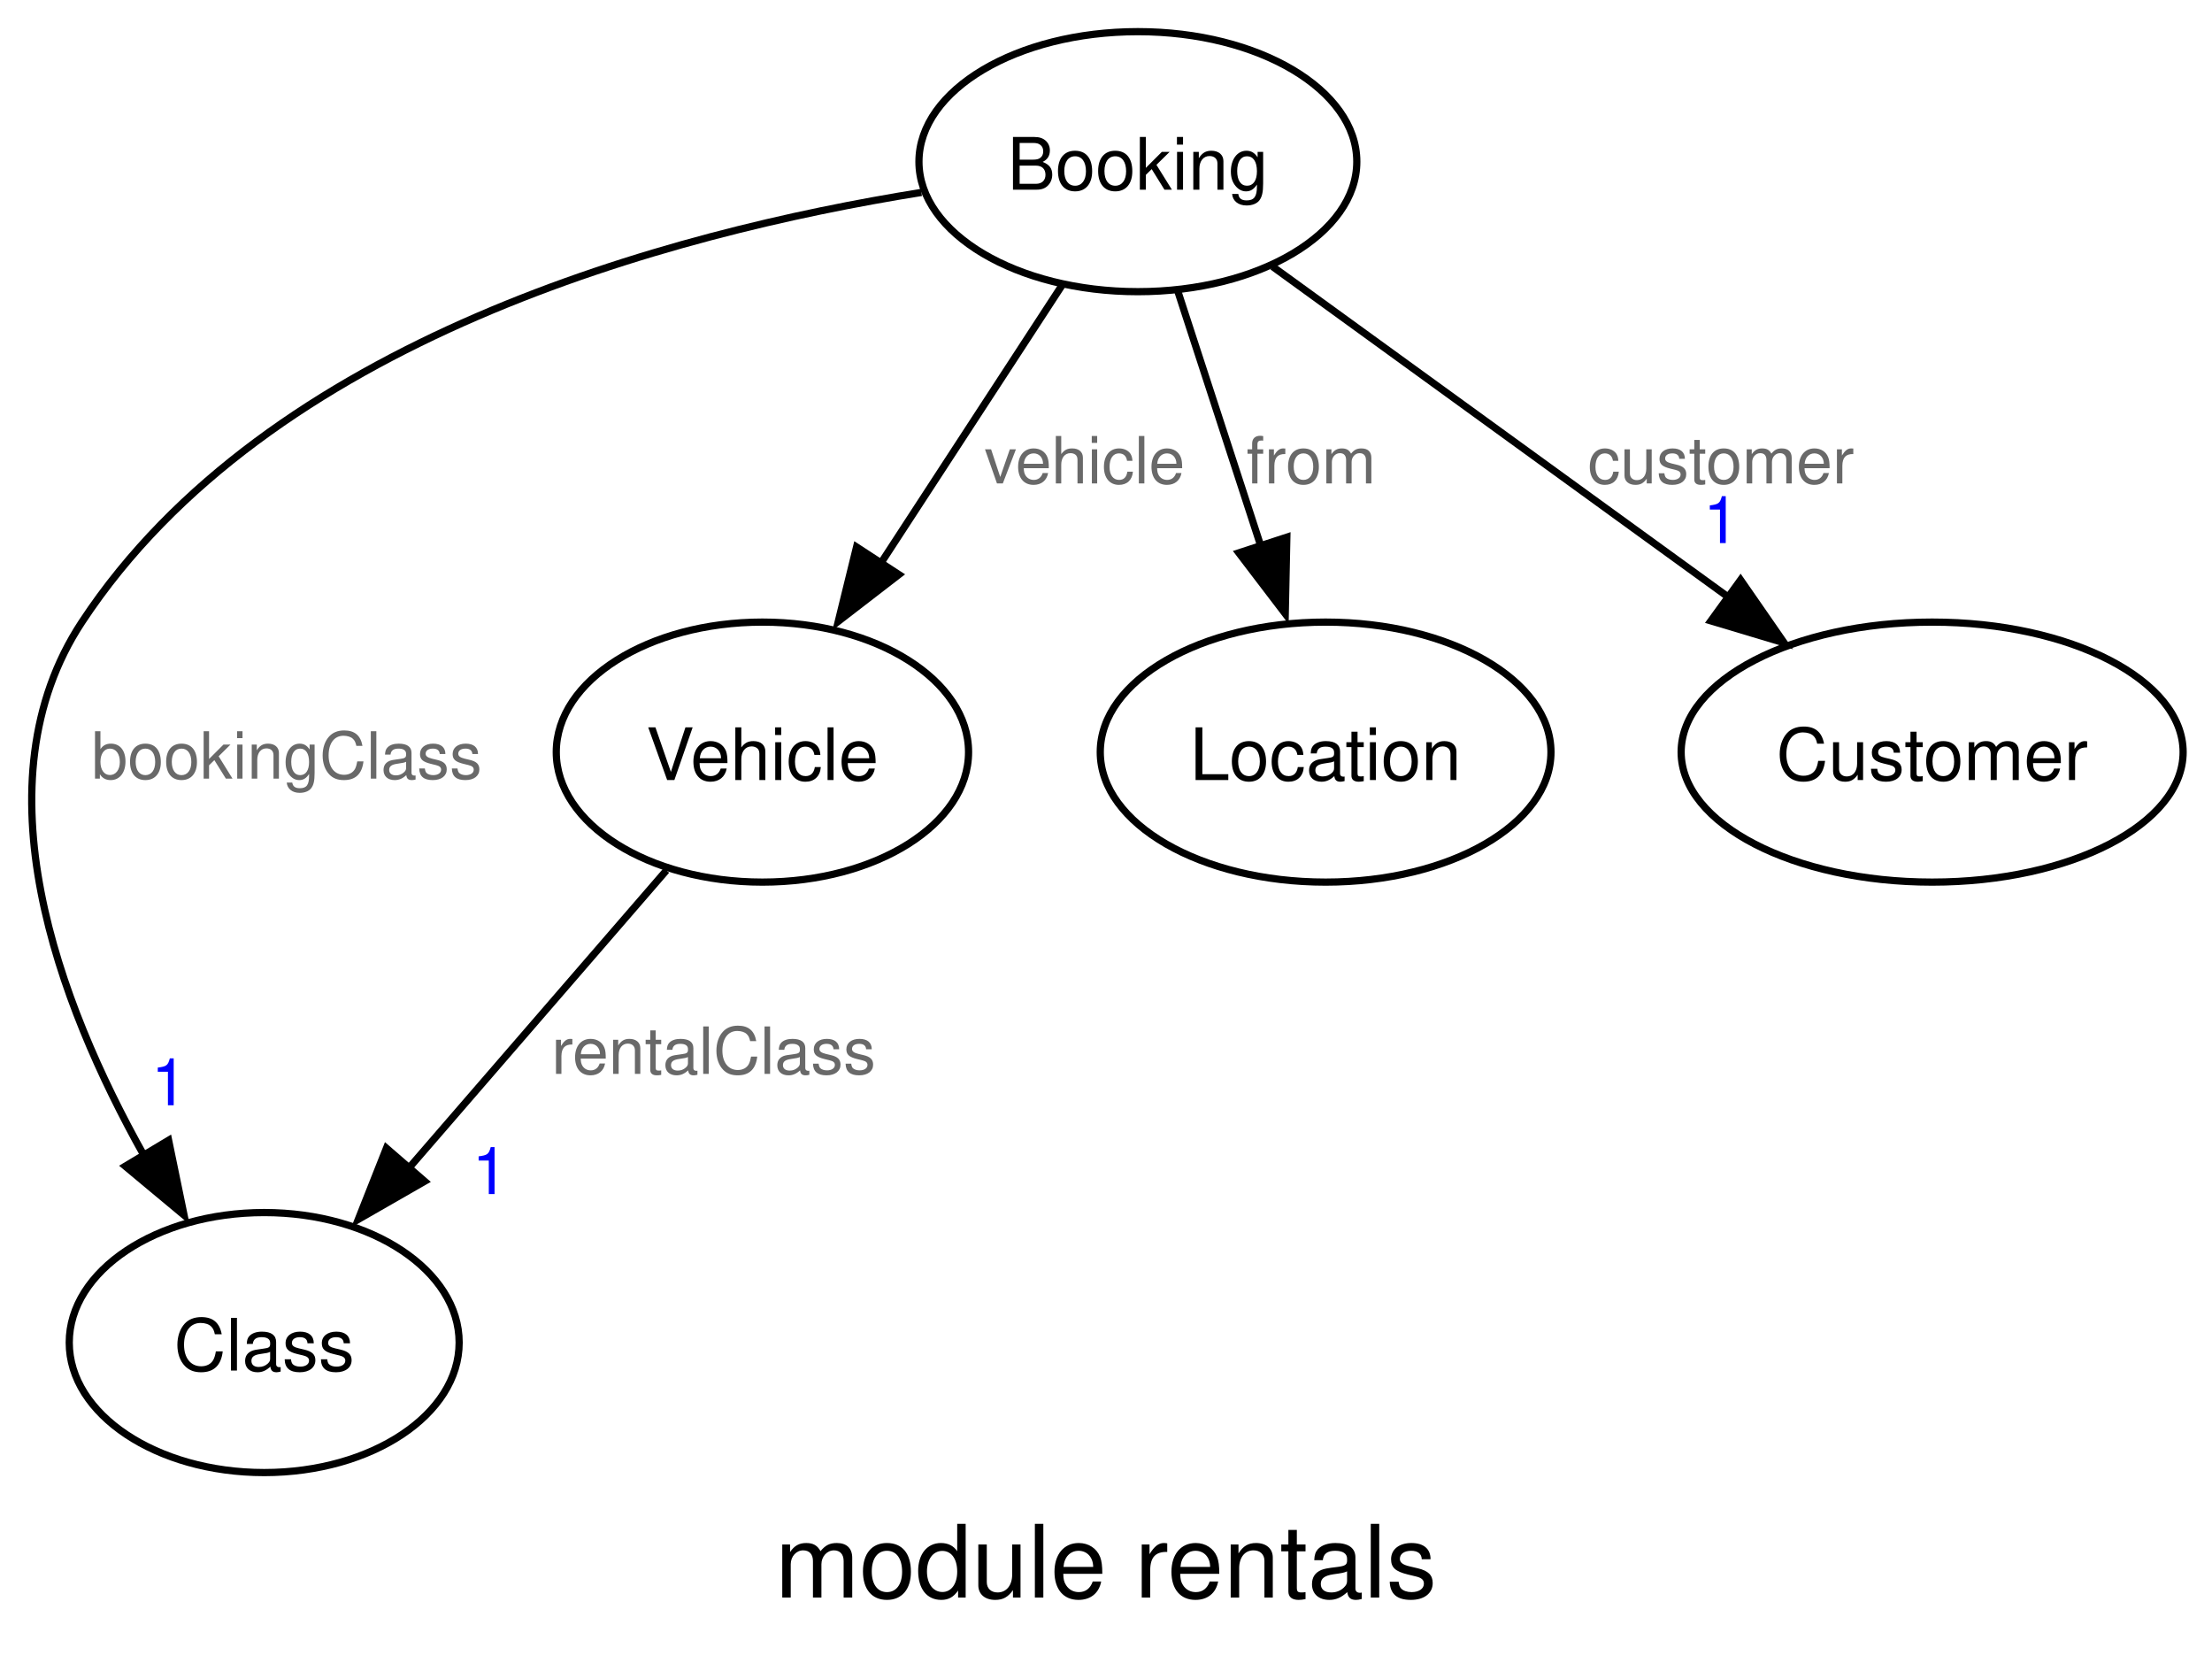
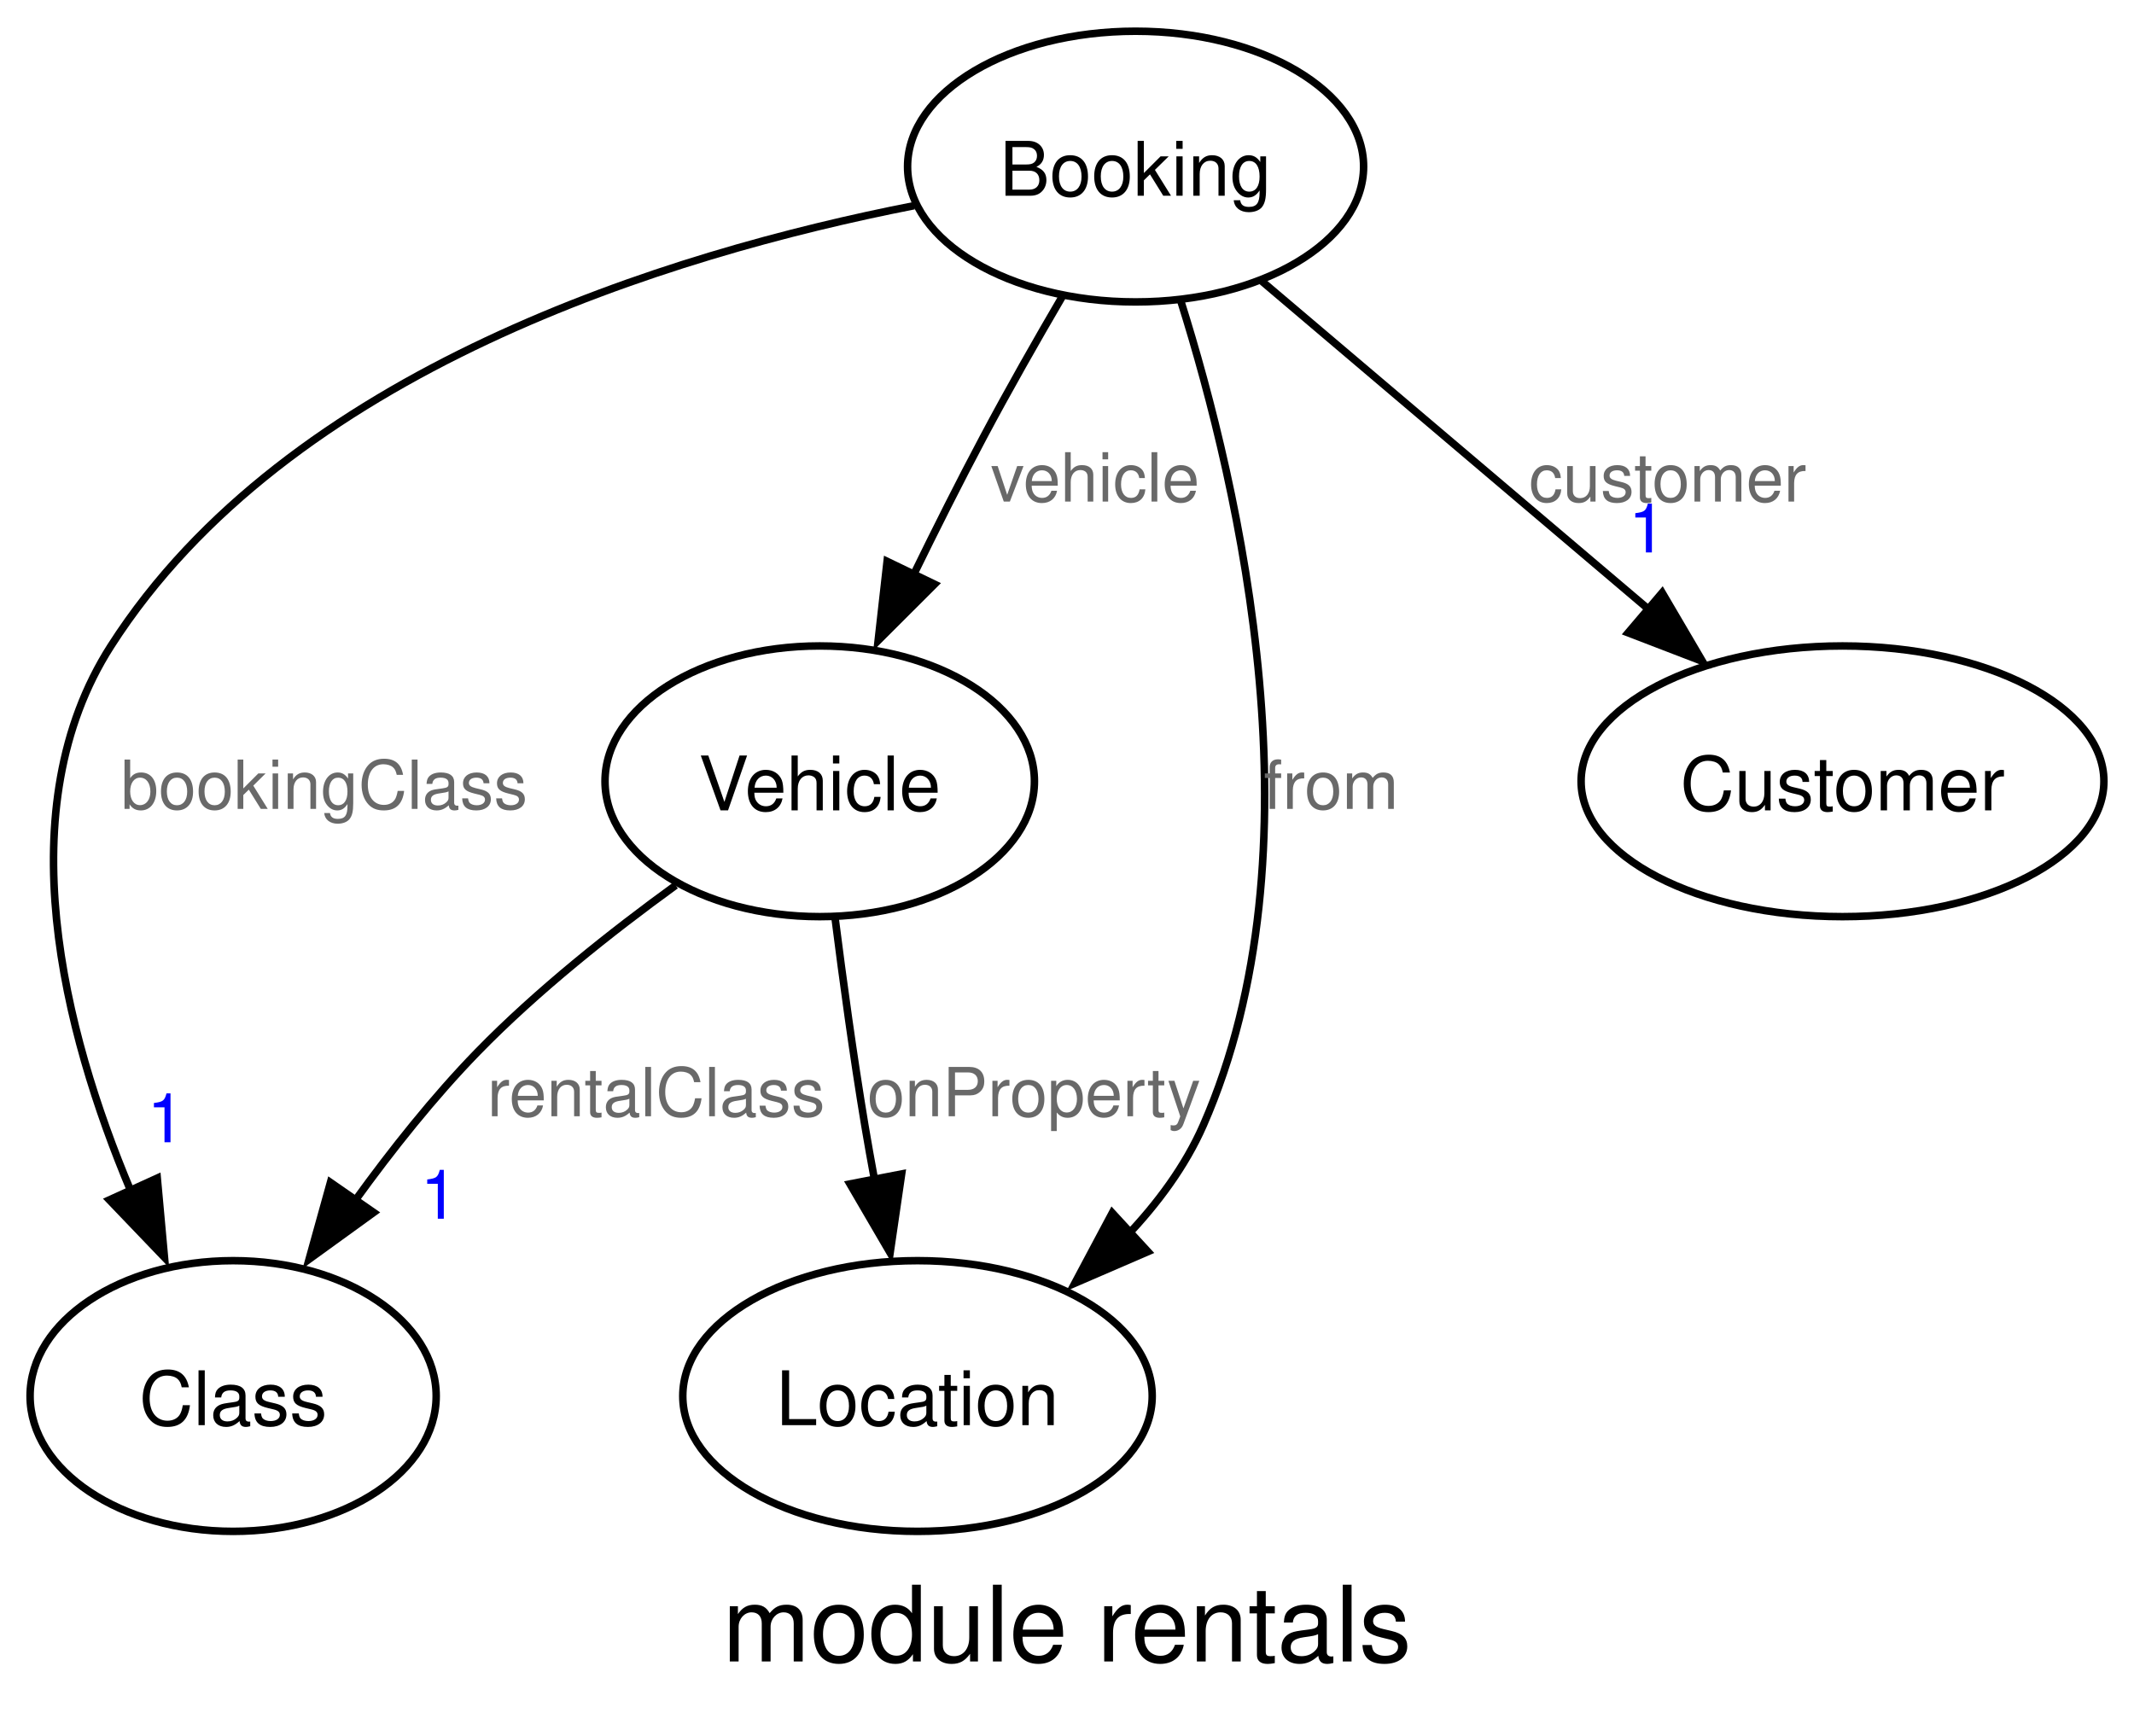
- <svg xmlns="http://www.w3.org/2000/svg" width="306pt" height="231pt" viewBox="0.00 0.00 306.35 230.50">
+ <svg xmlns="http://www.w3.org/2000/svg" width="284pt" height="231pt" viewBox="0.00 0.00 283.76 230.50">
  <g id="graph0" class="graph" transform="scale(1 1) rotate(0) translate(4 226.5)">
-     <text text-anchor="middle" x="149.18" y="-5.7" font-family="Helvetica,Arial,sans-serif" font-size="14.00">module rentals</text>
+     <text text-anchor="middle" x="137.88" y="-5.7" font-family="Helvetica,Arial,sans-serif" font-size="14.00">module rentals</text>
    <g id="node1" class="node">
-       <ellipse fill="none" stroke="black" cx="32.59" cy="-41" rx="27" ry="18" />
-       <text text-anchor="middle" x="32.59" y="-37.12" font-family="Helvetica,Arial,sans-serif" font-size="10.00">Class</text>
+       <ellipse fill="none" stroke="black" cx="27" cy="-41" rx="27" ry="18" />
+       <text text-anchor="middle" x="27" y="-37.12" font-family="Helvetica,Arial,sans-serif" font-size="10.00">Class</text>
    </g>
    <g id="node2" class="node">
-       <ellipse fill="none" stroke="black" cx="101.59" cy="-122.75" rx="28.55" ry="18" />
-       <text text-anchor="middle" x="101.59" y="-118.88" font-family="Helvetica,Arial,sans-serif" font-size="10.00">Vehicle</text>
+       <ellipse fill="none" stroke="black" cx="105" cy="-122.75" rx="28.55" ry="18" />
+       <text text-anchor="middle" x="105" y="-118.88" font-family="Helvetica,Arial,sans-serif" font-size="10.00">Vehicle</text>
    </g>
    <g id="edge1" class="edge">
-       <path fill="none" stroke="black" d="M88.29,-106.37C78.2,-94.71 64.17,-78.49 52.71,-65.25" />
-       <polygon fill="black" stroke="black" points="54.81,-63.33 45.62,-58.06 49.52,-67.91 54.81,-63.33" />
-       <text text-anchor="middle" x="94.84" y="-78.2" font-family="Helvetica,Arial,sans-serif" font-size="9.00" fill="dimgrey">rentalClass</text>
-       <text text-anchor="middle" x="63.87" y="-61.56" font-family="Helvetica,Arial,sans-serif" font-size="9.00" fill="blue">1</text>
+       <path fill="none" stroke="black" d="M85.84,-108.91C77.31,-102.72 67.42,-94.89 59.5,-86.75 53.7,-80.79 48.1,-73.74 43.24,-67.02" />
+       <polygon fill="black" stroke="black" points="45.69,-65.41 37.1,-59.19 39.94,-69.4 45.69,-65.41" />
+       <text text-anchor="middle" x="83.25" y="-78.2" font-family="Helvetica,Arial,sans-serif" font-size="9.00" fill="dimgrey">rentalClass</text>
+       <text text-anchor="middle" x="54.39" y="-64.58" font-family="Helvetica,Arial,sans-serif" font-size="9.00" fill="blue">1</text>
    </g>
    <g id="node3" class="node">
-       <ellipse fill="none" stroke="black" cx="179.59" cy="-122.75" rx="31.21" ry="18" />
-       <text text-anchor="middle" x="179.59" y="-118.88" font-family="Helvetica,Arial,sans-serif" font-size="10.00">Location</text>
+       <ellipse fill="none" stroke="black" cx="118" cy="-41" rx="31.21" ry="18" />
+       <text text-anchor="middle" x="118" y="-37.12" font-family="Helvetica,Arial,sans-serif" font-size="10.00">Location</text>
+     </g>
+     <g id="edge2" class="edge">
+       <path fill="none" stroke="black" d="M107.02,-104.71C108.08,-96.34 109.48,-86.12 111,-77 111.4,-74.62 111.84,-72.15 112.3,-69.67" />
+       <polygon fill="black" stroke="black" points="115.89,-70.53 114.36,-60.05 109.02,-69.2 115.89,-70.53" />
+       <text text-anchor="middle" x="133.5" y="-78.2" font-family="Helvetica,Arial,sans-serif" font-size="9.00" fill="dimgrey">onProperty</text>
    </g>
    <g id="node4" class="node">
-       <ellipse fill="none" stroke="black" cx="263.59" cy="-122.75" rx="34.76" ry="18" />
-       <text text-anchor="middle" x="263.59" y="-118.88" font-family="Helvetica,Arial,sans-serif" font-size="10.00">Customer</text>
+       <ellipse fill="none" stroke="black" cx="241" cy="-122.75" rx="34.76" ry="18" />
+       <text text-anchor="middle" x="241" y="-118.88" font-family="Helvetica,Arial,sans-serif" font-size="10.00">Customer</text>
    </g>
    <g id="node5" class="node">
-       <ellipse fill="none" stroke="black" cx="153.59" cy="-204.5" rx="30.32" ry="18" />
-       <text text-anchor="middle" x="153.59" y="-200.62" font-family="Helvetica,Arial,sans-serif" font-size="10.00">Booking</text>
-     </g>
-     <g id="edge2" class="edge">
-       <path fill="none" stroke="black" d="M123.61,-200.24C88.87,-194.68 33.11,-179.85 7.34,-140.75 -7.37,-118.43 4.08,-88.06 15.93,-66.92" />
-       <polygon fill="black" stroke="black" points="19.35,-69.01 21.49,-58.64 13.35,-65.42 19.35,-69.01" />
-       <text text-anchor="middle" x="35.72" y="-119.08" font-family="Helvetica,Arial,sans-serif" font-size="9.00" fill="dimgrey">bookingClass</text>
-       <text text-anchor="middle" x="19.43" y="-73.85" font-family="Helvetica,Arial,sans-serif" font-size="9.00" fill="blue">1</text>
+       <ellipse fill="none" stroke="black" cx="147" cy="-204.5" rx="30.32" ry="18" />
+       <text text-anchor="middle" x="147" y="-200.62" font-family="Helvetica,Arial,sans-serif" font-size="10.00">Booking</text>
    </g>
    <g id="edge3" class="edge">
-       <path fill="none" stroke="black" d="M143.07,-187.36C135.88,-176.34 126.21,-161.5 118.01,-148.93" />
-       <polygon fill="black" stroke="black" points="120.49,-147.33 112.1,-140.86 114.63,-151.15 120.49,-147.33" />
-       <text text-anchor="middle" x="146.22" y="-159.95" font-family="Helvetica,Arial,sans-serif" font-size="9.00" fill="dimgrey">vehicle</text>
+       <path fill="none" stroke="black" d="M117.55,-199.3C85.04,-192.92 34.2,-177.37 10.75,-140.75 -3.12,-119.1 4.48,-89.48 13.36,-68.34" />
+       <polygon fill="black" stroke="black" points="16.91,-69.98 17.87,-59.43 10.54,-67.08 16.91,-69.98" />
+       <text text-anchor="middle" x="39.12" y="-119.08" font-family="Helvetica,Arial,sans-serif" font-size="9.00" fill="dimgrey">bookingClass</text>
+       <text text-anchor="middle" x="18.05" y="-74.75" font-family="Helvetica,Arial,sans-serif" font-size="9.00" fill="blue">1</text>
    </g>
    <g id="edge4" class="edge">
-       <path fill="none" stroke="black" d="M159.11,-186.59C162.46,-176.3 166.83,-162.91 170.66,-151.14" />
-       <polygon fill="black" stroke="black" points="174.22,-152.51 174,-141.91 167.57,-150.34 174.22,-152.51" />
-       <text text-anchor="middle" x="177.59" y="-159.95" font-family="Helvetica,Arial,sans-serif" font-size="9.00" fill="dimgrey">from</text>
+       <path fill="none" stroke="black" d="M137.28,-187.26C133.85,-181.4 130.04,-174.7 126.75,-168.5 123.63,-162.64 120.43,-156.26 117.47,-150.2" />
+       <polygon fill="black" stroke="black" points="120.27,-148.96 112.77,-141.47 113.96,-152 120.27,-148.96" />
+       <text text-anchor="middle" x="141.62" y="-159.95" font-family="Helvetica,Arial,sans-serif" font-size="9.00" fill="dimgrey">vehicle</text>
    </g>
    <g id="edge5" class="edge">
-       <path fill="none" stroke="black" d="M172.25,-189.97C189.5,-177.46 215.39,-158.7 235.2,-144.33" />
-       <polygon fill="black" stroke="black" points="237.06,-146.59 243.1,-137.88 232.95,-140.92 237.06,-146.59" />
-       <text text-anchor="middle" x="234.34" y="-159.95" font-family="Helvetica,Arial,sans-serif" font-size="9.00" fill="dimgrey">customer</text>
-       <text text-anchor="middle" x="234.38" y="-151.69" font-family="Helvetica,Arial,sans-serif" font-size="9.00" fill="blue">1</text>
+       <path fill="none" stroke="black" d="M152.99,-186.69C160.88,-161.62 172,-113.5 156,-77 153.61,-71.56 149.92,-66.59 145.75,-62.21" />
+       <polygon fill="black" stroke="black" points="148.64,-60.2 138.92,-56 143.9,-65.35 148.64,-60.2" />
+       <text text-anchor="middle" x="173" y="-119.08" font-family="Helvetica,Arial,sans-serif" font-size="9.00" fill="dimgrey">from</text>
+     </g>
+     <g id="edge6" class="edge">
+       <path fill="none" stroke="black" d="M163.81,-189.24C178.11,-177.11 198.87,-159.49 215.27,-145.58" />
+       <polygon fill="black" stroke="black" points="217.02,-147.83 222.38,-138.7 212.49,-142.5 217.02,-147.83" />
+       <text text-anchor="middle" x="217.75" y="-159.95" font-family="Helvetica,Arial,sans-serif" font-size="9.00" fill="dimgrey">customer</text>
+       <text text-anchor="middle" x="215.03" y="-153.19" font-family="Helvetica,Arial,sans-serif" font-size="9.00" fill="blue">1</text>
    </g>
  </g>
</svg>
